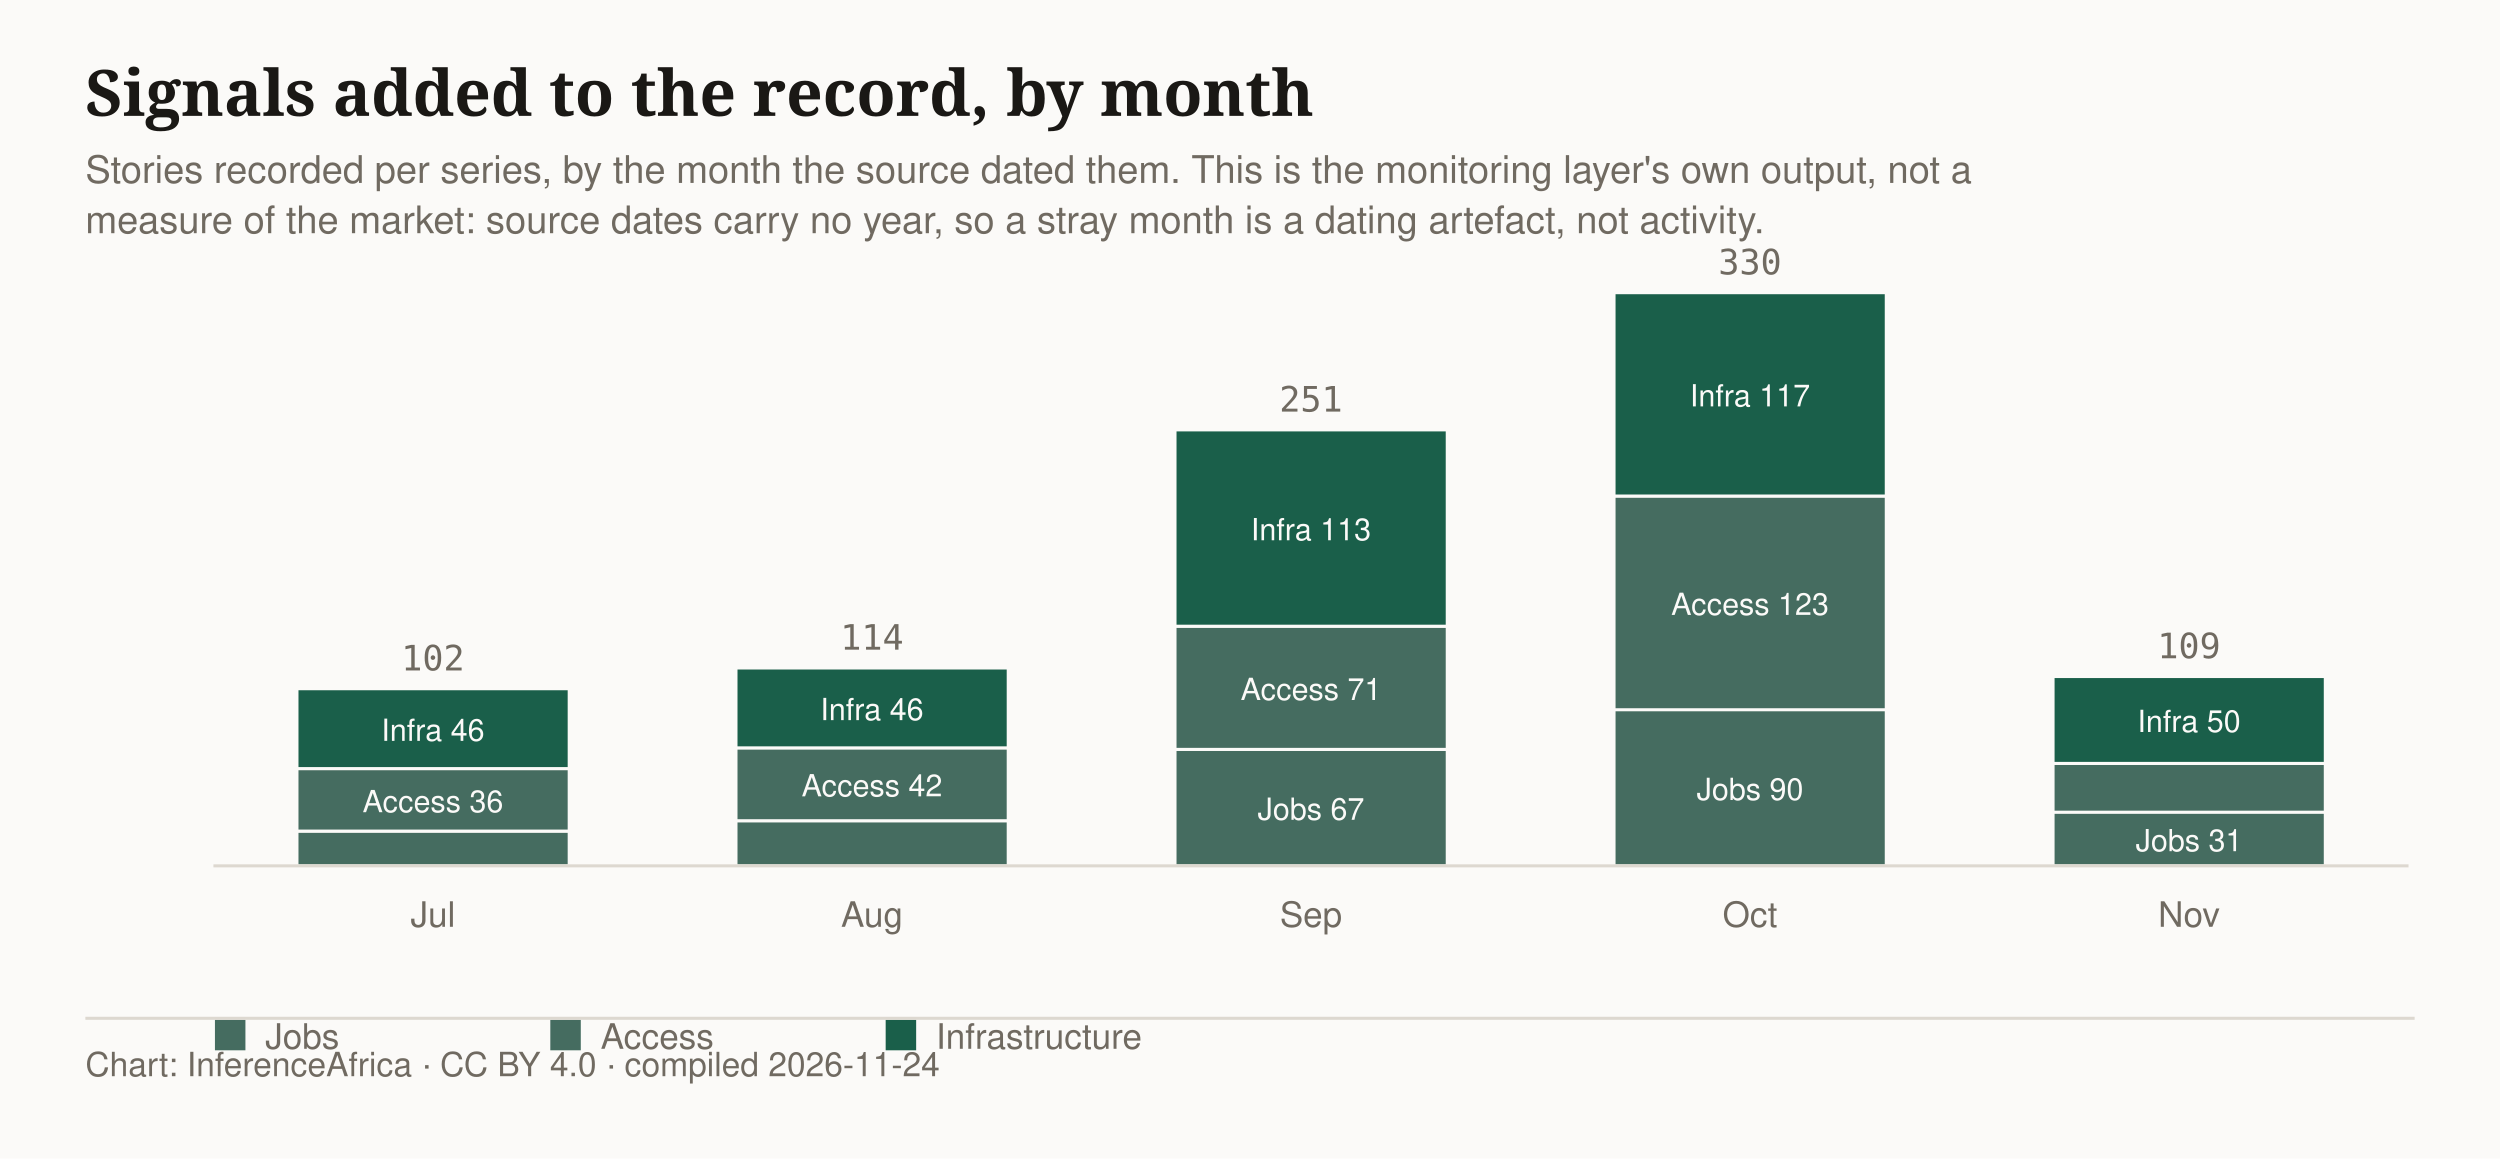
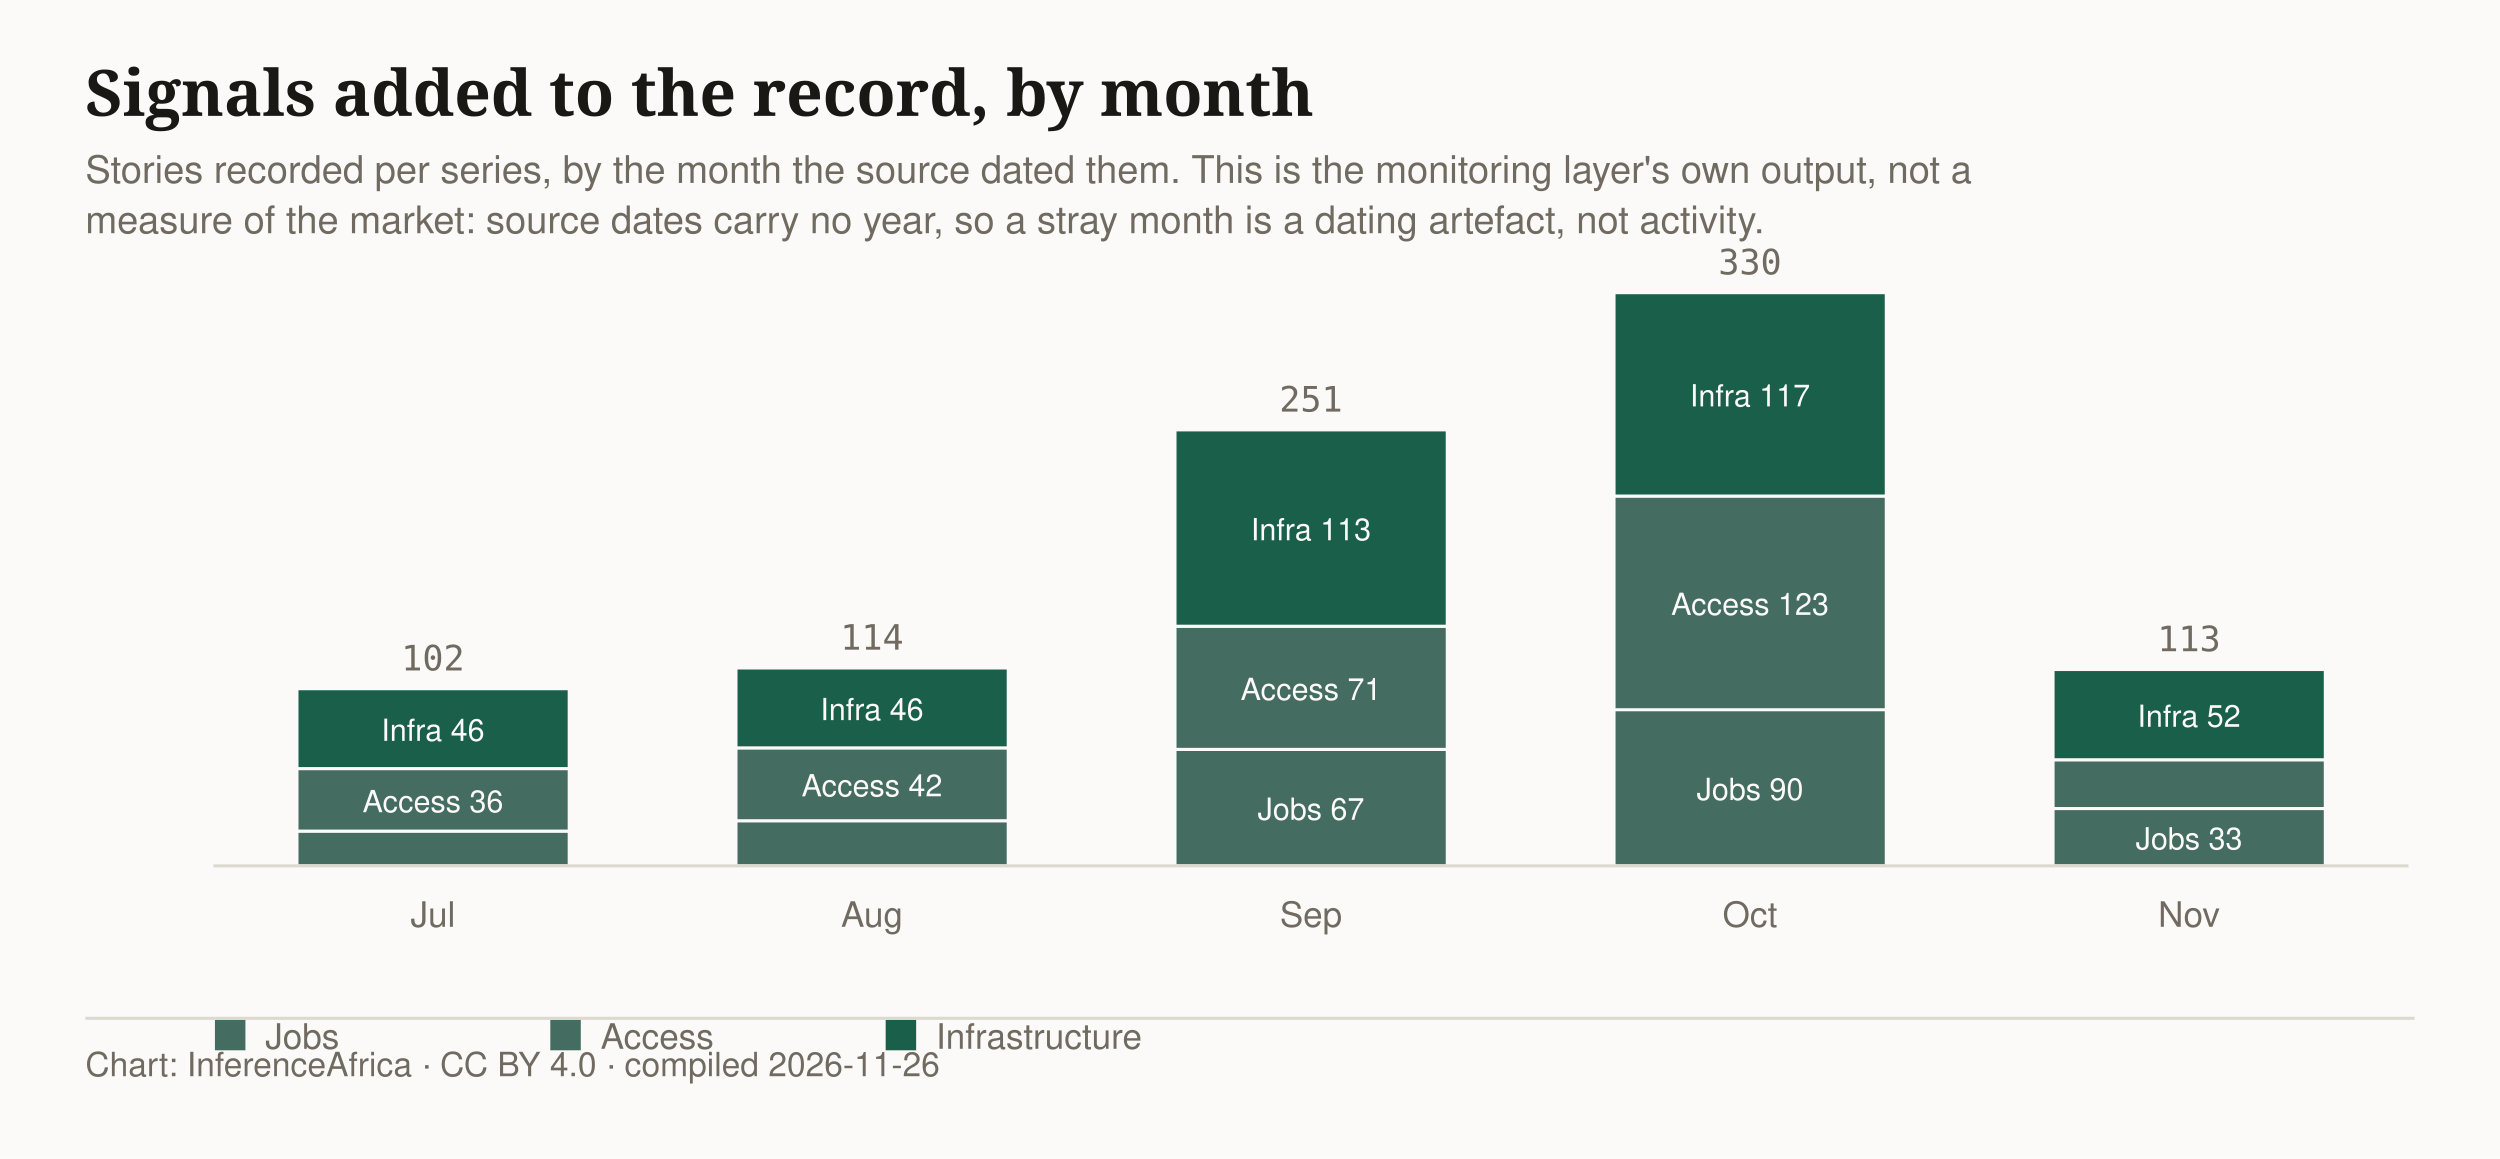
- <svg xmlns="http://www.w3.org/2000/svg" viewBox="0 0 820 380" width="820" height="380" role="img" aria-label="Signals added to the record by month and series: Jul 102, Aug 114, Sep 251, Oct 330, Nov 109. This measures the monitoring layer, not the market.">
+ <svg xmlns="http://www.w3.org/2000/svg" viewBox="0 0 820 380" width="820" height="380" role="img" aria-label="Signals added to the record by month and series: Jul 102, Aug 114, Sep 251, Oct 330, Nov 113. This measures the monitoring layer, not the market.">
  <defs>
    <pattern id="status-proposal" width="6" height="6" patternUnits="userSpaceOnUse">
      <path d="M0 6L6 0" stroke="#756342" stroke-width="1" />
    </pattern>
  </defs>
  <rect width="820" height="380" fill="#fbfaf8" />
  <text x="28" y="38" font-family="'Source Serif 4',Georgia,serif" font-size="21" font-weight="600" fill="#1a1815" style="font-variant-numeric:tabular-nums lining-nums">Signals added to the record, by month</text>
  <text x="28" y="60.0" font-family="IBM Plex Sans,-apple-system,'Segoe UI',Helvetica,Arial,sans-serif" font-size="12.5" fill="#706a61" style="font-variant-numeric:tabular-nums lining-nums">Stories recorded per series, by the month the source dated them. This is the monitoring layer's own output, not a</text>
  <text x="28" y="76.5" font-family="IBM Plex Sans,-apple-system,'Segoe UI',Helvetica,Arial,sans-serif" font-size="12.5" fill="#706a61" style="font-variant-numeric:tabular-nums lining-nums">measure of the market: source dates carry no year, so a stray month is a dating artefact, not activity.</text>
  <rect x="97.4" y="272.6" width="89.3" height="11.4" fill="#456c60" data-status="measured" stroke="#fbfaf8" stroke-width="1" />
  <rect x="97.4" y="252.1" width="89.3" height="20.5" fill="#456c60" data-status="measured" stroke="#fbfaf8" stroke-width="1" />
  <text x="142.0" y="266.4" text-anchor="middle" font-family="IBM Plex Sans,-apple-system,'Segoe UI',Helvetica,Arial,sans-serif" font-size="10" fill="#fbfaf8" style="font-variant-numeric:tabular-nums lining-nums">Access 36</text>
  <rect x="97.4" y="225.9" width="89.3" height="26.2" fill="#1a5f4a" data-status="measured" stroke="#fbfaf8" stroke-width="1" />
  <text x="142.0" y="243.0" text-anchor="middle" font-family="IBM Plex Sans,-apple-system,'Segoe UI',Helvetica,Arial,sans-serif" font-size="10" fill="#fbfaf8" style="font-variant-numeric:tabular-nums lining-nums">Infra 46</text>
  <text x="142.0" y="219.9" text-anchor="middle" font-family="'IBM Plex Mono',Consolas,monospace" font-size="11.5" fill="#706a61" style="font-variant-numeric:tabular-nums lining-nums">102</text>
  <text x="142.0" y="304" text-anchor="middle" font-family="IBM Plex Sans,-apple-system,'Segoe UI',Helvetica,Arial,sans-serif" font-size="11.5" fill="#706a61" style="font-variant-numeric:tabular-nums lining-nums">Jul</text>
  <rect x="241.4" y="269.2" width="89.3" height="14.8" fill="#456c60" data-status="measured" stroke="#fbfaf8" stroke-width="1" />
  <rect x="241.4" y="245.3" width="89.3" height="23.9" fill="#456c60" data-status="measured" stroke="#fbfaf8" stroke-width="1" />
  <text x="286.0" y="261.2" text-anchor="middle" font-family="IBM Plex Sans,-apple-system,'Segoe UI',Helvetica,Arial,sans-serif" font-size="10" fill="#fbfaf8" style="font-variant-numeric:tabular-nums lining-nums">Access 42</text>
  <rect x="241.4" y="219.1" width="89.3" height="26.2" fill="#1a5f4a" data-status="measured" stroke="#fbfaf8" stroke-width="1" />
  <text x="286.0" y="236.2" text-anchor="middle" font-family="IBM Plex Sans,-apple-system,'Segoe UI',Helvetica,Arial,sans-serif" font-size="10" fill="#fbfaf8" style="font-variant-numeric:tabular-nums lining-nums">Infra 46</text>
  <text x="286.0" y="213.1" text-anchor="middle" font-family="'IBM Plex Mono',Consolas,monospace" font-size="11.5" fill="#706a61" style="font-variant-numeric:tabular-nums lining-nums">114</text>
  <text x="286.0" y="304" text-anchor="middle" font-family="IBM Plex Sans,-apple-system,'Segoe UI',Helvetica,Arial,sans-serif" font-size="11.5" fill="#706a61" style="font-variant-numeric:tabular-nums lining-nums">Aug</text>
  <rect x="385.4" y="245.8" width="89.3" height="38.2" fill="#456c60" data-status="measured" stroke="#fbfaf8" stroke-width="1" />
  <text x="430.0" y="268.9" text-anchor="middle" font-family="IBM Plex Sans,-apple-system,'Segoe UI',Helvetica,Arial,sans-serif" font-size="10" fill="#fbfaf8" style="font-variant-numeric:tabular-nums lining-nums">Jobs 67</text>
  <rect x="385.4" y="205.4" width="89.3" height="40.4" fill="#456c60" data-status="measured" stroke="#fbfaf8" stroke-width="1" />
  <text x="430.0" y="229.6" text-anchor="middle" font-family="IBM Plex Sans,-apple-system,'Segoe UI',Helvetica,Arial,sans-serif" font-size="10" fill="#fbfaf8" style="font-variant-numeric:tabular-nums lining-nums">Access 71</text>
  <rect x="385.4" y="141.0" width="89.3" height="64.4" fill="#1a5f4a" data-status="measured" stroke="#fbfaf8" stroke-width="1" />
  <text x="430.0" y="177.2" text-anchor="middle" font-family="IBM Plex Sans,-apple-system,'Segoe UI',Helvetica,Arial,sans-serif" font-size="10" fill="#fbfaf8" style="font-variant-numeric:tabular-nums lining-nums">Infra 113</text>
  <text x="430.0" y="135.0" text-anchor="middle" font-family="'IBM Plex Mono',Consolas,monospace" font-size="11.5" fill="#706a61" style="font-variant-numeric:tabular-nums lining-nums">251</text>
  <text x="430.0" y="304" text-anchor="middle" font-family="IBM Plex Sans,-apple-system,'Segoe UI',Helvetica,Arial,sans-serif" font-size="11.5" fill="#706a61" style="font-variant-numeric:tabular-nums lining-nums">Sep</text>
  <rect x="529.4" y="232.7" width="89.3" height="51.3" fill="#456c60" data-status="measured" stroke="#fbfaf8" stroke-width="1" />
  <text x="574.0" y="262.4" text-anchor="middle" font-family="IBM Plex Sans,-apple-system,'Segoe UI',Helvetica,Arial,sans-serif" font-size="10" fill="#fbfaf8" style="font-variant-numeric:tabular-nums lining-nums">Jobs 90</text>
  <rect x="529.4" y="162.7" width="89.3" height="70.1" fill="#456c60" data-status="measured" stroke="#fbfaf8" stroke-width="1" />
  <text x="574.0" y="201.7" text-anchor="middle" font-family="IBM Plex Sans,-apple-system,'Segoe UI',Helvetica,Arial,sans-serif" font-size="10" fill="#fbfaf8" style="font-variant-numeric:tabular-nums lining-nums">Access 123</text>
  <rect x="529.4" y="96.0" width="89.3" height="66.7" fill="#1a5f4a" data-status="measured" stroke="#fbfaf8" stroke-width="1" />
  <text x="574.0" y="133.3" text-anchor="middle" font-family="IBM Plex Sans,-apple-system,'Segoe UI',Helvetica,Arial,sans-serif" font-size="10" fill="#fbfaf8" style="font-variant-numeric:tabular-nums lining-nums">Infra 117</text>
  <text x="574.0" y="90.0" text-anchor="middle" font-family="'IBM Plex Mono',Consolas,monospace" font-size="11.5" fill="#706a61" style="font-variant-numeric:tabular-nums lining-nums">330</text>
  <text x="574.0" y="304" text-anchor="middle" font-family="IBM Plex Sans,-apple-system,'Segoe UI',Helvetica,Arial,sans-serif" font-size="11.5" fill="#706a61" style="font-variant-numeric:tabular-nums lining-nums">Oct</text>
-   <rect x="673.4" y="266.3" width="89.3" height="17.7" fill="#456c60" data-status="measured" stroke="#fbfaf8" stroke-width="1" />
-   <text x="718.0" y="279.2" text-anchor="middle" font-family="IBM Plex Sans,-apple-system,'Segoe UI',Helvetica,Arial,sans-serif" font-size="10" fill="#fbfaf8" style="font-variant-numeric:tabular-nums lining-nums">Jobs 31</text>
-   <rect x="673.4" y="250.4" width="89.3" height="16.0" fill="#456c60" data-status="measured" stroke="#fbfaf8" stroke-width="1" />
-   <rect x="673.4" y="221.9" width="89.3" height="28.5" fill="#1a5f4a" data-status="measured" stroke="#fbfaf8" stroke-width="1" />
-   <text x="718.0" y="240.1" text-anchor="middle" font-family="IBM Plex Sans,-apple-system,'Segoe UI',Helvetica,Arial,sans-serif" font-size="10" fill="#fbfaf8" style="font-variant-numeric:tabular-nums lining-nums">Infra 50</text>
-   <text x="718.0" y="215.9" text-anchor="middle" font-family="'IBM Plex Mono',Consolas,monospace" font-size="11.5" fill="#706a61" style="font-variant-numeric:tabular-nums lining-nums">109</text>
+   <rect x="673.4" y="265.2" width="89.3" height="18.8" fill="#456c60" data-status="measured" stroke="#fbfaf8" stroke-width="1" />
+   <text x="718.0" y="278.6" text-anchor="middle" font-family="IBM Plex Sans,-apple-system,'Segoe UI',Helvetica,Arial,sans-serif" font-size="10" fill="#fbfaf8" style="font-variant-numeric:tabular-nums lining-nums">Jobs 33</text>
+   <rect x="673.4" y="249.2" width="89.3" height="16.0" fill="#456c60" data-status="measured" stroke="#fbfaf8" stroke-width="1" />
+   <rect x="673.4" y="219.6" width="89.3" height="29.6" fill="#1a5f4a" data-status="measured" stroke="#fbfaf8" stroke-width="1" />
+   <text x="718.0" y="238.4" text-anchor="middle" font-family="IBM Plex Sans,-apple-system,'Segoe UI',Helvetica,Arial,sans-serif" font-size="10" fill="#fbfaf8" style="font-variant-numeric:tabular-nums lining-nums">Infra 52</text>
+   <text x="718.0" y="213.6" text-anchor="middle" font-family="'IBM Plex Mono',Consolas,monospace" font-size="11.5" fill="#706a61" style="font-variant-numeric:tabular-nums lining-nums">113</text>
  <text x="718.0" y="304" text-anchor="middle" font-family="IBM Plex Sans,-apple-system,'Segoe UI',Helvetica,Arial,sans-serif" font-size="11.5" fill="#706a61" style="font-variant-numeric:tabular-nums lining-nums">Nov</text>
  <line x1="70" y1="284" x2="790" y2="284" stroke="#ddd8d0" />
  <rect x="70" y="334" width="11" height="11" fill="#456c60" data-status="measured" stroke="#fbfaf8" stroke-width="1" />
  <text x="87" y="344" font-family="IBM Plex Sans,-apple-system,'Segoe UI',Helvetica,Arial,sans-serif" font-size="11.5" fill="#706a61" style="font-variant-numeric:tabular-nums lining-nums">Jobs</text>
  <rect x="180" y="334" width="11" height="11" fill="#456c60" data-status="measured" stroke="#fbfaf8" stroke-width="1" />
  <text x="197" y="344" font-family="IBM Plex Sans,-apple-system,'Segoe UI',Helvetica,Arial,sans-serif" font-size="11.5" fill="#706a61" style="font-variant-numeric:tabular-nums lining-nums">Access</text>
  <rect x="290" y="334" width="11" height="11" fill="#1a5f4a" data-status="measured" stroke="#fbfaf8" stroke-width="1" />
  <text x="307" y="344" font-family="IBM Plex Sans,-apple-system,'Segoe UI',Helvetica,Arial,sans-serif" font-size="11.5" fill="#706a61" style="font-variant-numeric:tabular-nums lining-nums">Infrastructure</text>
  <line x1="28" y1="334" x2="792" y2="334" stroke="#ddd8d0" />
-   <text x="28" y="353" font-family="IBM Plex Sans,-apple-system,'Segoe UI',Helvetica,Arial,sans-serif" font-size="11" fill="#706a61" style="font-variant-numeric:tabular-nums lining-nums">Chart: InferenceAfrica · CC BY 4.0 · compiled 2026-11-24</text>
+   <text x="28" y="353" font-family="IBM Plex Sans,-apple-system,'Segoe UI',Helvetica,Arial,sans-serif" font-size="11" fill="#706a61" style="font-variant-numeric:tabular-nums lining-nums">Chart: InferenceAfrica · CC BY 4.0 · compiled 2026-11-26</text>
</svg>
